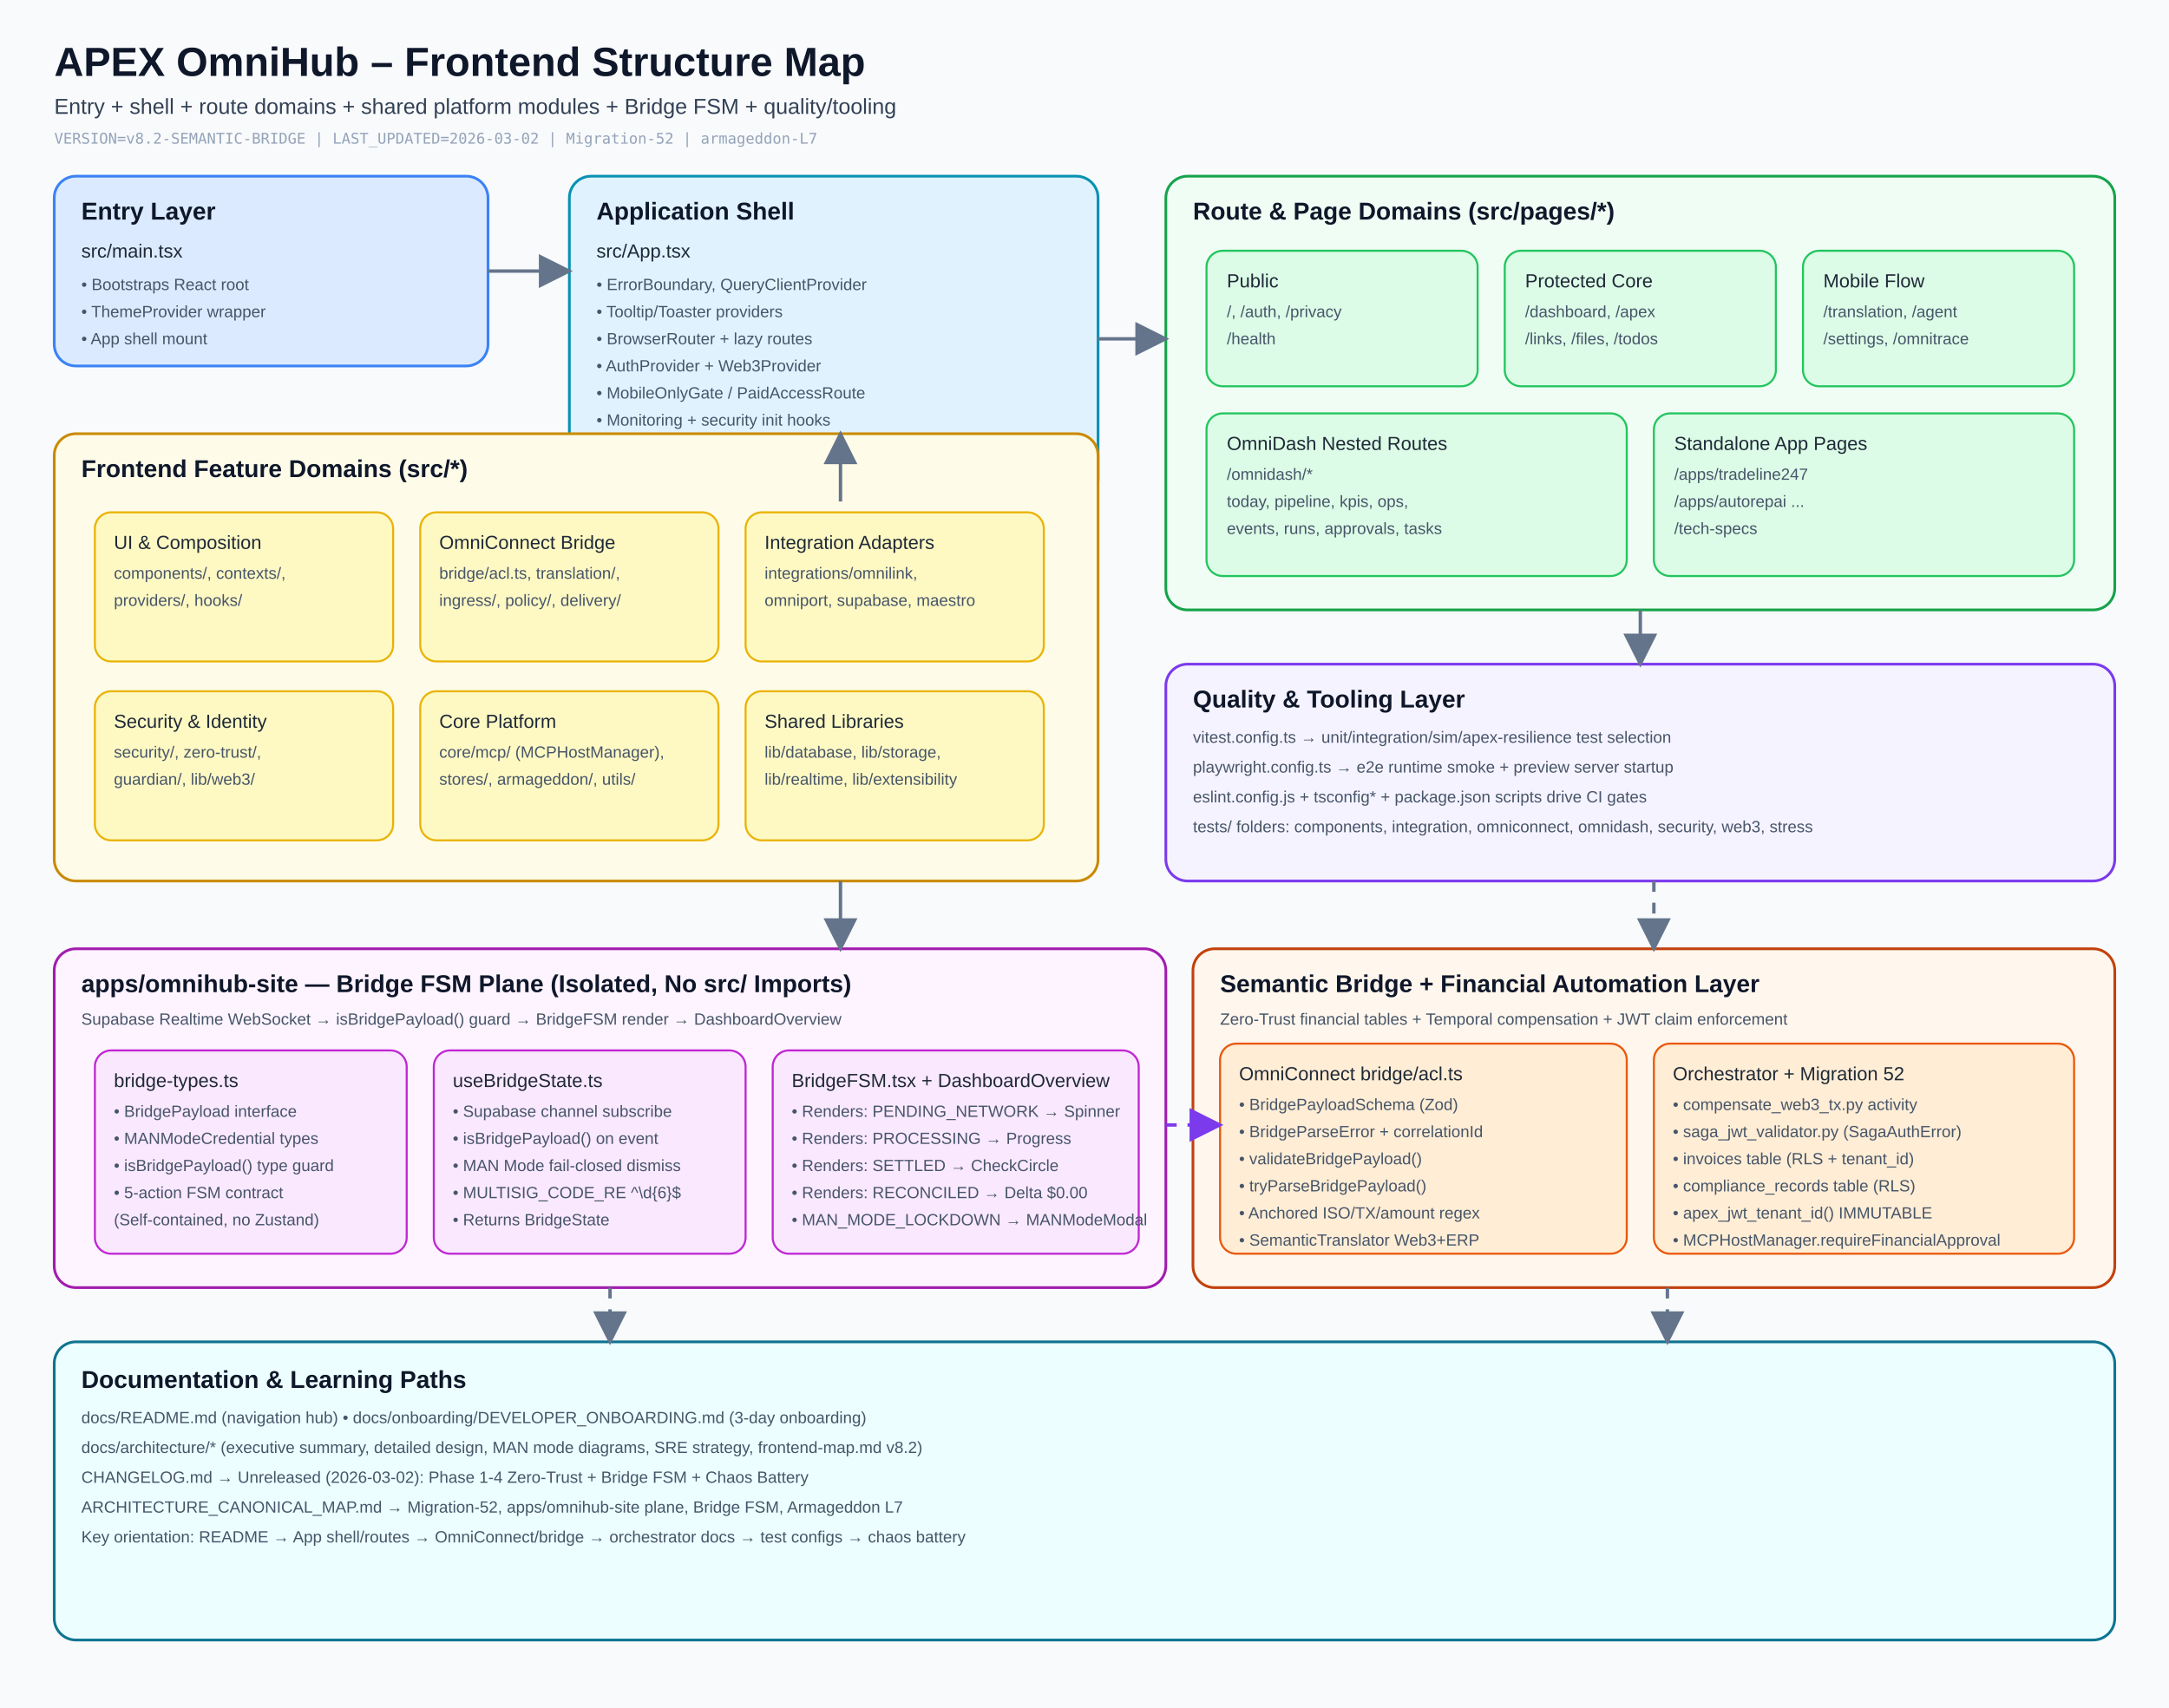
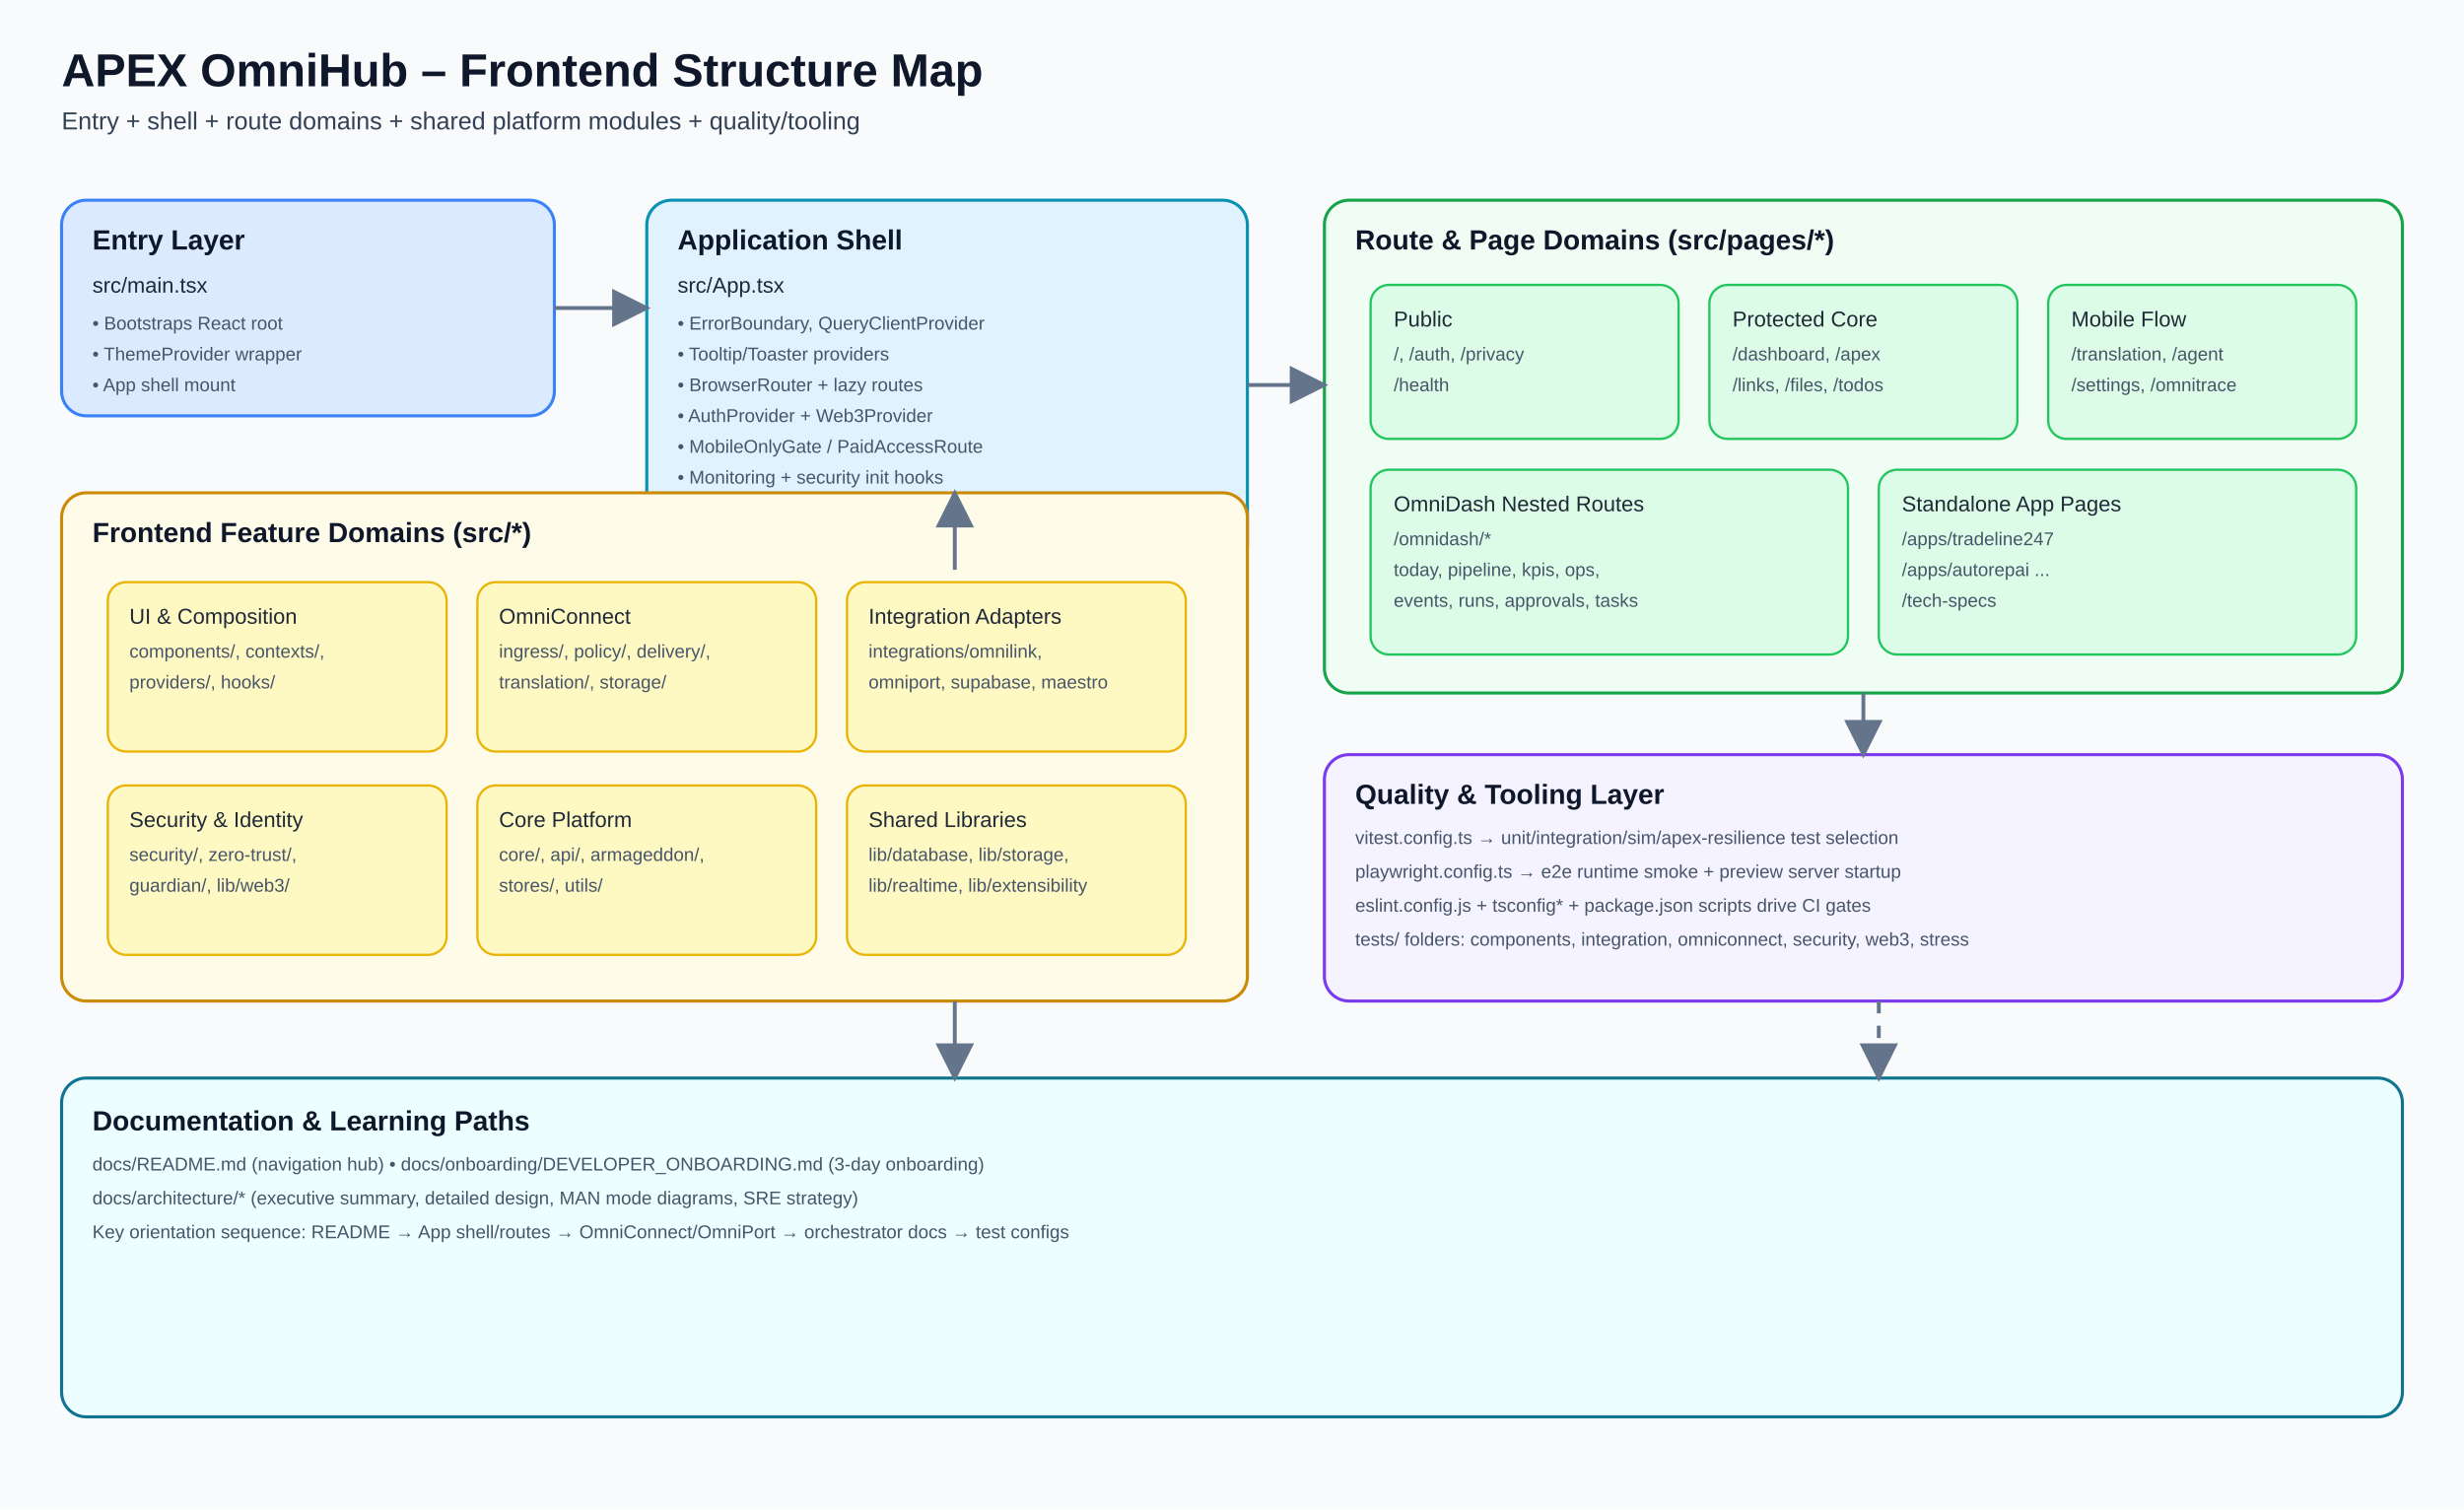
- <svg xmlns="http://www.w3.org/2000/svg" width="1600" height="1260" viewBox="0 0 1600 1260" role="img" aria-labelledby="title desc">
+ <svg xmlns="http://www.w3.org/2000/svg" width="1600" height="980" viewBox="0 0 1600 980" role="img" aria-labelledby="title desc">
  <defs>
    <style>
      .title { font: 700 30px Arial, sans-serif; fill: #0f172a; }
      .subtitle { font: 500 16px Arial, sans-serif; fill: #334155; }
      .h { font: 700 18px Arial, sans-serif; fill: #0f172a; }
      .t { font: 500 14px Arial, sans-serif; fill: #1f2937; }
      .small { font: 500 12px Arial, sans-serif; fill: #475569; }
-       .version { font: 400 11px monospace; fill: #94a3b8; }
      .box { rx: 16; ry: 16; stroke-width: 2; }
      .arrow { stroke: #64748b; stroke-width: 2.5; fill: none; marker-end: url(#m); }
-       .arrow-accent { stroke: #7c3aed; stroke-width: 2.5; fill: none; marker-end: url(#mp); }
      .dashed { stroke-dasharray: 8 8; }
    </style>
    <marker id="m" markerWidth="10" markerHeight="10" refX="9" refY="5" orient="auto" markerUnits="strokeWidth">
      <path d="M0,0 L10,5 L0,10 z" fill="#64748b" />
    </marker>
-     <marker id="mp" markerWidth="10" markerHeight="10" refX="9" refY="5" orient="auto" markerUnits="strokeWidth">
-       <path d="M0,0 L10,5 L0,10 z" fill="#7c3aed" />
-     </marker>
  </defs>
-   <rect x="0" y="0" width="1600" height="1260" fill="#f8fafc" />
+   <rect x="0" y="0" width="1600" height="980" fill="#f8fafc" />
  <text x="40" y="56" class="title">APEX OmniHub – Frontend Structure Map</text>
-   <text x="40" y="84" class="subtitle">Entry + shell + route domains + shared platform modules + Bridge FSM + quality/tooling</text>
-   <text x="40" y="106" class="version">VERSION=v8.2-SEMANTIC-BRIDGE | LAST_UPDATED=2026-03-02 | Migration-52 | armageddon-L7</text>
+   <text x="40" y="84" class="subtitle">Entry + shell + route domains + shared platform modules + quality/tooling</text>
  <rect class="box" x="40" y="130" width="320" height="140" fill="#dbeafe" stroke="#3b82f6" />
  <text x="60" y="162" class="h">Entry Layer</text>
  <text x="60" y="190" class="t">src/main.tsx</text>
  <text x="60" y="214" class="small">• Bootstraps React root</text>
  <text x="60" y="234" class="small">• ThemeProvider wrapper</text>
  <text x="60" y="254" class="small">• App shell mount</text>
  <rect class="box" x="420" y="130" width="390" height="240" fill="#e0f2fe" stroke="#0891b2" />
  <text x="440" y="162" class="h">Application Shell</text>
  <text x="440" y="190" class="t">src/App.tsx</text>
  <text x="440" y="214" class="small">• ErrorBoundary, QueryClientProvider</text>
  <text x="440" y="234" class="small">• Tooltip/Toaster providers</text>
  <text x="440" y="254" class="small">• BrowserRouter + lazy routes</text>
  <text x="440" y="274" class="small">• AuthProvider + Web3Provider</text>
  <text x="440" y="294" class="small">• MobileOnlyGate / PaidAccessRoute</text>
  <text x="440" y="314" class="small">• Monitoring + security init hooks</text>
  <rect class="box" x="860" y="130" width="700" height="320" fill="#f0fdf4" stroke="#16a34a" />
  <text x="880" y="162" class="h">Route &amp; Page Domains (src/pages/*)</text>
  <rect x="890" y="185" width="200" height="100" rx="12" ry="12" fill="#dcfce7" stroke="#22c55e" stroke-width="1.5" />
  <text x="905" y="212" class="t">Public</text>
  <text x="905" y="234" class="small">/, /auth, /privacy</text>
  <text x="905" y="254" class="small">/health</text>
  <rect x="1110" y="185" width="200" height="100" rx="12" ry="12" fill="#dcfce7" stroke="#22c55e" stroke-width="1.5" />
  <text x="1125" y="212" class="t">Protected Core</text>
  <text x="1125" y="234" class="small">/dashboard, /apex</text>
  <text x="1125" y="254" class="small">/links, /files, /todos</text>
  <rect x="1330" y="185" width="200" height="100" rx="12" ry="12" fill="#dcfce7" stroke="#22c55e" stroke-width="1.5" />
  <text x="1345" y="212" class="t">Mobile Flow</text>
  <text x="1345" y="234" class="small">/translation, /agent</text>
  <text x="1345" y="254" class="small">/settings, /omnitrace</text>
  <rect x="890" y="305" width="310" height="120" rx="12" ry="12" fill="#dcfce7" stroke="#22c55e" stroke-width="1.5" />
  <text x="905" y="332" class="t">OmniDash Nested Routes</text>
  <text x="905" y="354" class="small">/omnidash/*</text>
  <text x="905" y="374" class="small">today, pipeline, kpis, ops,</text>
  <text x="905" y="394" class="small">events, runs, approvals, tasks</text>
  <rect x="1220" y="305" width="310" height="120" rx="12" ry="12" fill="#dcfce7" stroke="#22c55e" stroke-width="1.5" />
  <text x="1235" y="332" class="t">Standalone App Pages</text>
  <text x="1235" y="354" class="small">/apps/tradeline247</text>
  <text x="1235" y="374" class="small">/apps/autorepai ...</text>
  <text x="1235" y="394" class="small">/tech-specs</text>
  <rect class="box" x="40" y="320" width="770" height="330" fill="#fefce8" stroke="#ca8a04" />
  <text x="60" y="352" class="h">Frontend Feature Domains (src/*)</text>
  <rect x="70" y="378" width="220" height="110" rx="12" ry="12" fill="#fef9c3" stroke="#eab308" stroke-width="1.5" />
  <text x="84" y="405" class="t">UI &amp; Composition</text>
  <text x="84" y="427" class="small">components/, contexts/,</text>
  <text x="84" y="447" class="small">providers/, hooks/</text>
  <rect x="310" y="378" width="220" height="110" rx="12" ry="12" fill="#fef9c3" stroke="#eab308" stroke-width="1.5" />
-   <text x="324" y="405" class="t">OmniConnect Bridge</text>
-   <text x="324" y="427" class="small">bridge/acl.ts, translation/,</text>
-   <text x="324" y="447" class="small">ingress/, policy/, delivery/</text>
+   <text x="324" y="405" class="t">OmniConnect</text>
+   <text x="324" y="427" class="small">ingress/, policy/, delivery/,</text>
+   <text x="324" y="447" class="small">translation/, storage/</text>
  <rect x="550" y="378" width="220" height="110" rx="12" ry="12" fill="#fef9c3" stroke="#eab308" stroke-width="1.5" />
  <text x="564" y="405" class="t">Integration Adapters</text>
  <text x="564" y="427" class="small">integrations/omnilink,</text>
  <text x="564" y="447" class="small">omniport, supabase, maestro</text>
  <rect x="70" y="510" width="220" height="110" rx="12" ry="12" fill="#fef9c3" stroke="#eab308" stroke-width="1.5" />
  <text x="84" y="537" class="t">Security &amp; Identity</text>
  <text x="84" y="559" class="small">security/, zero-trust/,</text>
  <text x="84" y="579" class="small">guardian/, lib/web3/</text>
  <rect x="310" y="510" width="220" height="110" rx="12" ry="12" fill="#fef9c3" stroke="#eab308" stroke-width="1.5" />
  <text x="324" y="537" class="t">Core Platform</text>
-   <text x="324" y="559" class="small">core/mcp/ (MCPHostManager),</text>
-   <text x="324" y="579" class="small">stores/, armageddon/, utils/</text>
+   <text x="324" y="559" class="small">core/, api/, armageddon/,</text>
+   <text x="324" y="579" class="small">stores/, utils/</text>
  <rect x="550" y="510" width="220" height="110" rx="12" ry="12" fill="#fef9c3" stroke="#eab308" stroke-width="1.5" />
  <text x="564" y="537" class="t">Shared Libraries</text>
  <text x="564" y="559" class="small">lib/database, lib/storage,</text>
  <text x="564" y="579" class="small">lib/realtime, lib/extensibility</text>
  <rect class="box" x="860" y="490" width="700" height="160" fill="#f5f3ff" stroke="#7c3aed" />
  <text x="880" y="522" class="h">Quality &amp; Tooling Layer</text>
  <text x="880" y="548" class="small">vitest.config.ts → unit/integration/sim/apex-resilience test selection</text>
  <text x="880" y="570" class="small">playwright.config.ts → e2e runtime smoke + preview server startup</text>
  <text x="880" y="592" class="small">eslint.config.js + tsconfig* + package.json scripts drive CI gates</text>
-   <text x="880" y="614" class="small">tests/ folders: components, integration, omniconnect, omnidash, security, web3, stress</text>
-   <rect class="box" x="40" y="700" width="820" height="250" fill="#fdf4ff" stroke="#a21caf" />
-   <text x="60" y="732" class="h">apps/omnihub-site — Bridge FSM Plane (Isolated, No src/ Imports)</text>
-   <text x="60" y="756" class="small">Supabase Realtime WebSocket → isBridgePayload() guard → BridgeFSM render → DashboardOverview</text>
-   <rect x="70" y="775" width="230" height="150" rx="12" ry="12" fill="#fae8ff" stroke="#c026d3" stroke-width="1.5" />
-   <text x="84" y="802" class="t">bridge-types.ts</text>
-   <text x="84" y="824" class="small">• BridgePayload interface</text>
-   <text x="84" y="844" class="small">• MANModeCredential types</text>
-   <text x="84" y="864" class="small">• isBridgePayload() type guard</text>
-   <text x="84" y="884" class="small">• 5-action FSM contract</text>
-   <text x="84" y="904" class="small">(Self-contained, no Zustand)</text>
-   <rect x="320" y="775" width="230" height="150" rx="12" ry="12" fill="#fae8ff" stroke="#c026d3" stroke-width="1.5" />
-   <text x="334" y="802" class="t">useBridgeState.ts</text>
-   <text x="334" y="824" class="small">• Supabase channel subscribe</text>
-   <text x="334" y="844" class="small">• isBridgePayload() on event</text>
-   <text x="334" y="864" class="small">• MAN Mode fail-closed dismiss</text>
-   <text x="334" y="884" class="small">• MULTISIG_CODE_RE ^\d{6}$</text>
-   <text x="334" y="904" class="small">• Returns BridgeState</text>
-   <rect x="570" y="775" width="270" height="150" rx="12" ry="12" fill="#fae8ff" stroke="#c026d3" stroke-width="1.5" />
-   <text x="584" y="802" class="t">BridgeFSM.tsx + DashboardOverview</text>
-   <text x="584" y="824" class="small">• Renders: PENDING_NETWORK → Spinner</text>
-   <text x="584" y="844" class="small">• Renders: PROCESSING → Progress</text>
-   <text x="584" y="864" class="small">• Renders: SETTLED → CheckCircle</text>
-   <text x="584" y="884" class="small">• Renders: RECONCILED → Delta $0.00</text>
-   <text x="584" y="904" class="small">• MAN_MODE_LOCKDOWN → MANModeModal</text>
-   <rect class="box" x="880" y="700" width="680" height="250" fill="#fff7ed" stroke="#c2410c" />
-   <text x="900" y="732" class="h">Semantic Bridge + Financial Automation Layer</text>
-   <text x="900" y="756" class="small">Zero-Trust financial tables + Temporal compensation + JWT claim enforcement</text>
-   <rect x="900" y="770" width="300" height="155" rx="12" ry="12" fill="#ffedd5" stroke="#ea580c" stroke-width="1.5" />
-   <text x="914" y="797" class="t">OmniConnect bridge/acl.ts</text>
-   <text x="914" y="819" class="small">• BridgePayloadSchema (Zod)</text>
-   <text x="914" y="839" class="small">• BridgeParseError + correlationId</text>
-   <text x="914" y="859" class="small">• validateBridgePayload()</text>
-   <text x="914" y="879" class="small">• tryParseBridgePayload()</text>
-   <text x="914" y="899" class="small">• Anchored ISO/TX/amount regex</text>
-   <text x="914" y="919" class="small">• SemanticTranslator Web3+ERP</text>
-   <rect x="1220" y="770" width="310" height="155" rx="12" ry="12" fill="#ffedd5" stroke="#ea580c" stroke-width="1.5" />
-   <text x="1234" y="797" class="t">Orchestrator + Migration 52</text>
-   <text x="1234" y="819" class="small">• compensate_web3_tx.py activity</text>
-   <text x="1234" y="839" class="small">• saga_jwt_validator.py (SagaAuthError)</text>
-   <text x="1234" y="859" class="small">• invoices table (RLS + tenant_id)</text>
-   <text x="1234" y="879" class="small">• compliance_records table (RLS)</text>
-   <text x="1234" y="899" class="small">• apex_jwt_tenant_id() IMMUTABLE</text>
-   <text x="1234" y="919" class="small">• MCPHostManager.requireFinancialApproval</text>
-   <rect class="box" x="40" y="990" width="1520" height="220" fill="#ecfeff" stroke="#0e7490" />
-   <text x="60" y="1024" class="h">Documentation &amp; Learning Paths</text>
-   <text x="60" y="1050" class="small">docs/README.md (navigation hub) • docs/onboarding/DEVELOPER_ONBOARDING.md (3-day onboarding)</text>
-   <text x="60" y="1072" class="small">docs/architecture/* (executive summary, detailed design, MAN mode diagrams, SRE strategy, frontend-map.md v8.2)</text>
-   <text x="60" y="1094" class="small">CHANGELOG.md → Unreleased (2026-03-02): Phase 1-4 Zero-Trust + Bridge FSM + Chaos Battery</text>
-   <text x="60" y="1116" class="small">ARCHITECTURE_CANONICAL_MAP.md → Migration-52, apps/omnihub-site plane, Bridge FSM, Armageddon L7</text>
-   <text x="60" y="1138" class="small">Key orientation: README → App shell/routes → OmniConnect/bridge → orchestrator docs → test configs → chaos battery</text>
+   <text x="880" y="614" class="small">tests/ folders: components, integration, omniconnect, security, web3, stress</text>
+   <rect class="box" x="40" y="700" width="1520" height="220" fill="#ecfeff" stroke="#0e7490" />
+   <text x="60" y="734" class="h">Documentation &amp; Learning Paths</text>
+   <text x="60" y="760" class="small">docs/README.md (navigation hub) • docs/onboarding/DEVELOPER_ONBOARDING.md (3-day onboarding)</text>
+   <text x="60" y="782" class="small">docs/architecture/* (executive summary, detailed design, MAN mode diagrams, SRE strategy)</text>
+   <text x="60" y="804" class="small">Key orientation sequence: README → App shell/routes → OmniConnect/OmniPort → orchestrator docs → test configs</text>
  <path class="arrow" d="M360 200 L420 200" />
  <path class="arrow" d="M810 250 L860 250" />
  <path class="arrow" d="M620 370 L620 320" />
  <path class="arrow" d="M620 650 L620 700" />
  <path class="arrow" d="M1210 450 L1210 490" />
  <path class="arrow dashed" d="M1220 650 L1220 700" />
-   <path class="arrow-accent dashed" d="M860 830 L900 830" />
-   <path class="arrow dashed" d="M450 950 L450 990" />
-   <path class="arrow dashed" d="M1230 950 L1230 990" />
</svg>
